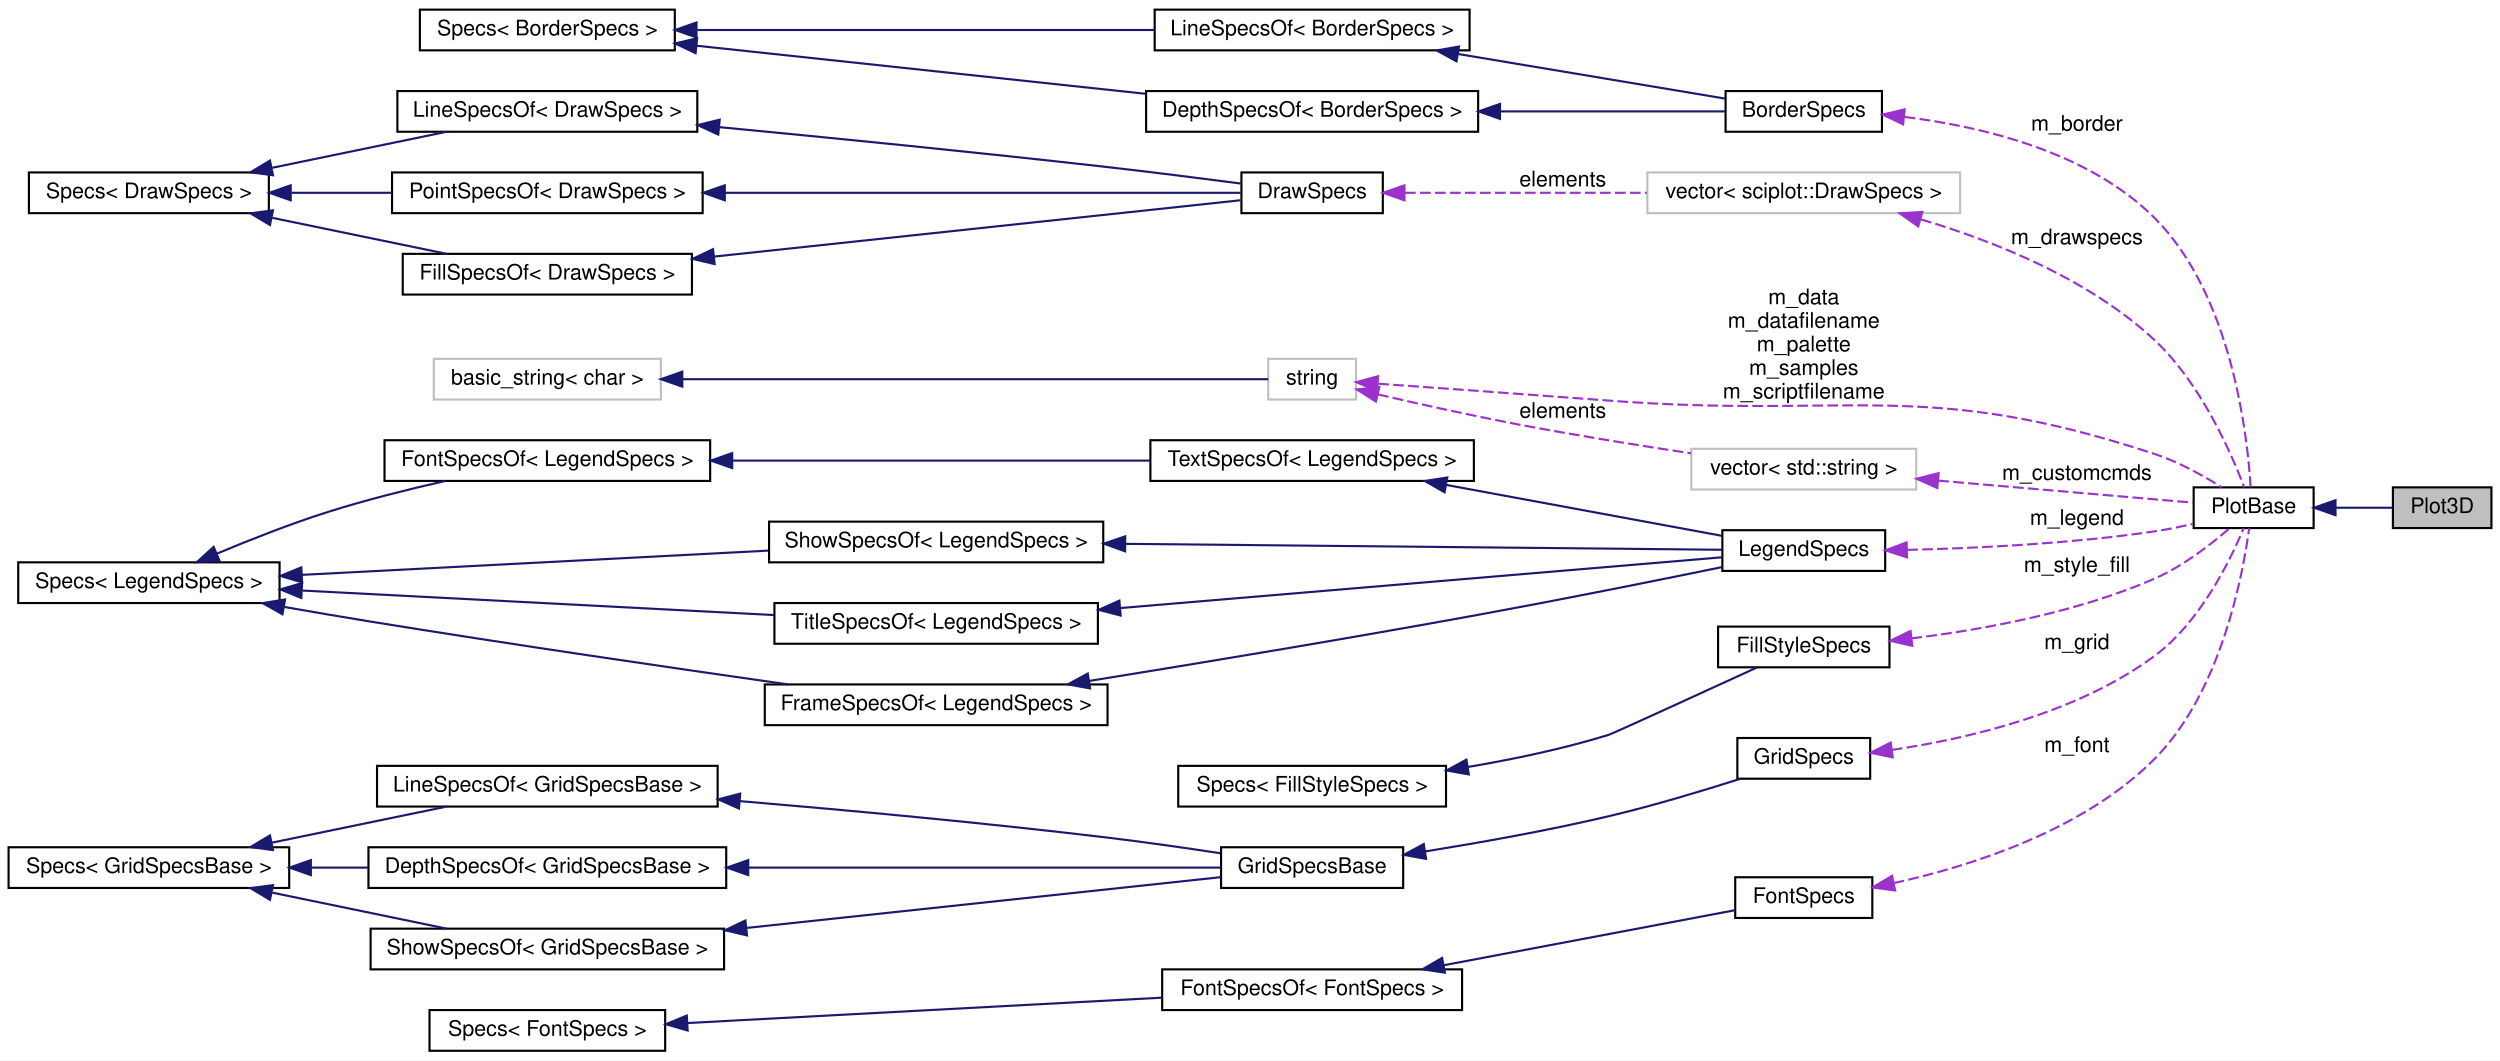
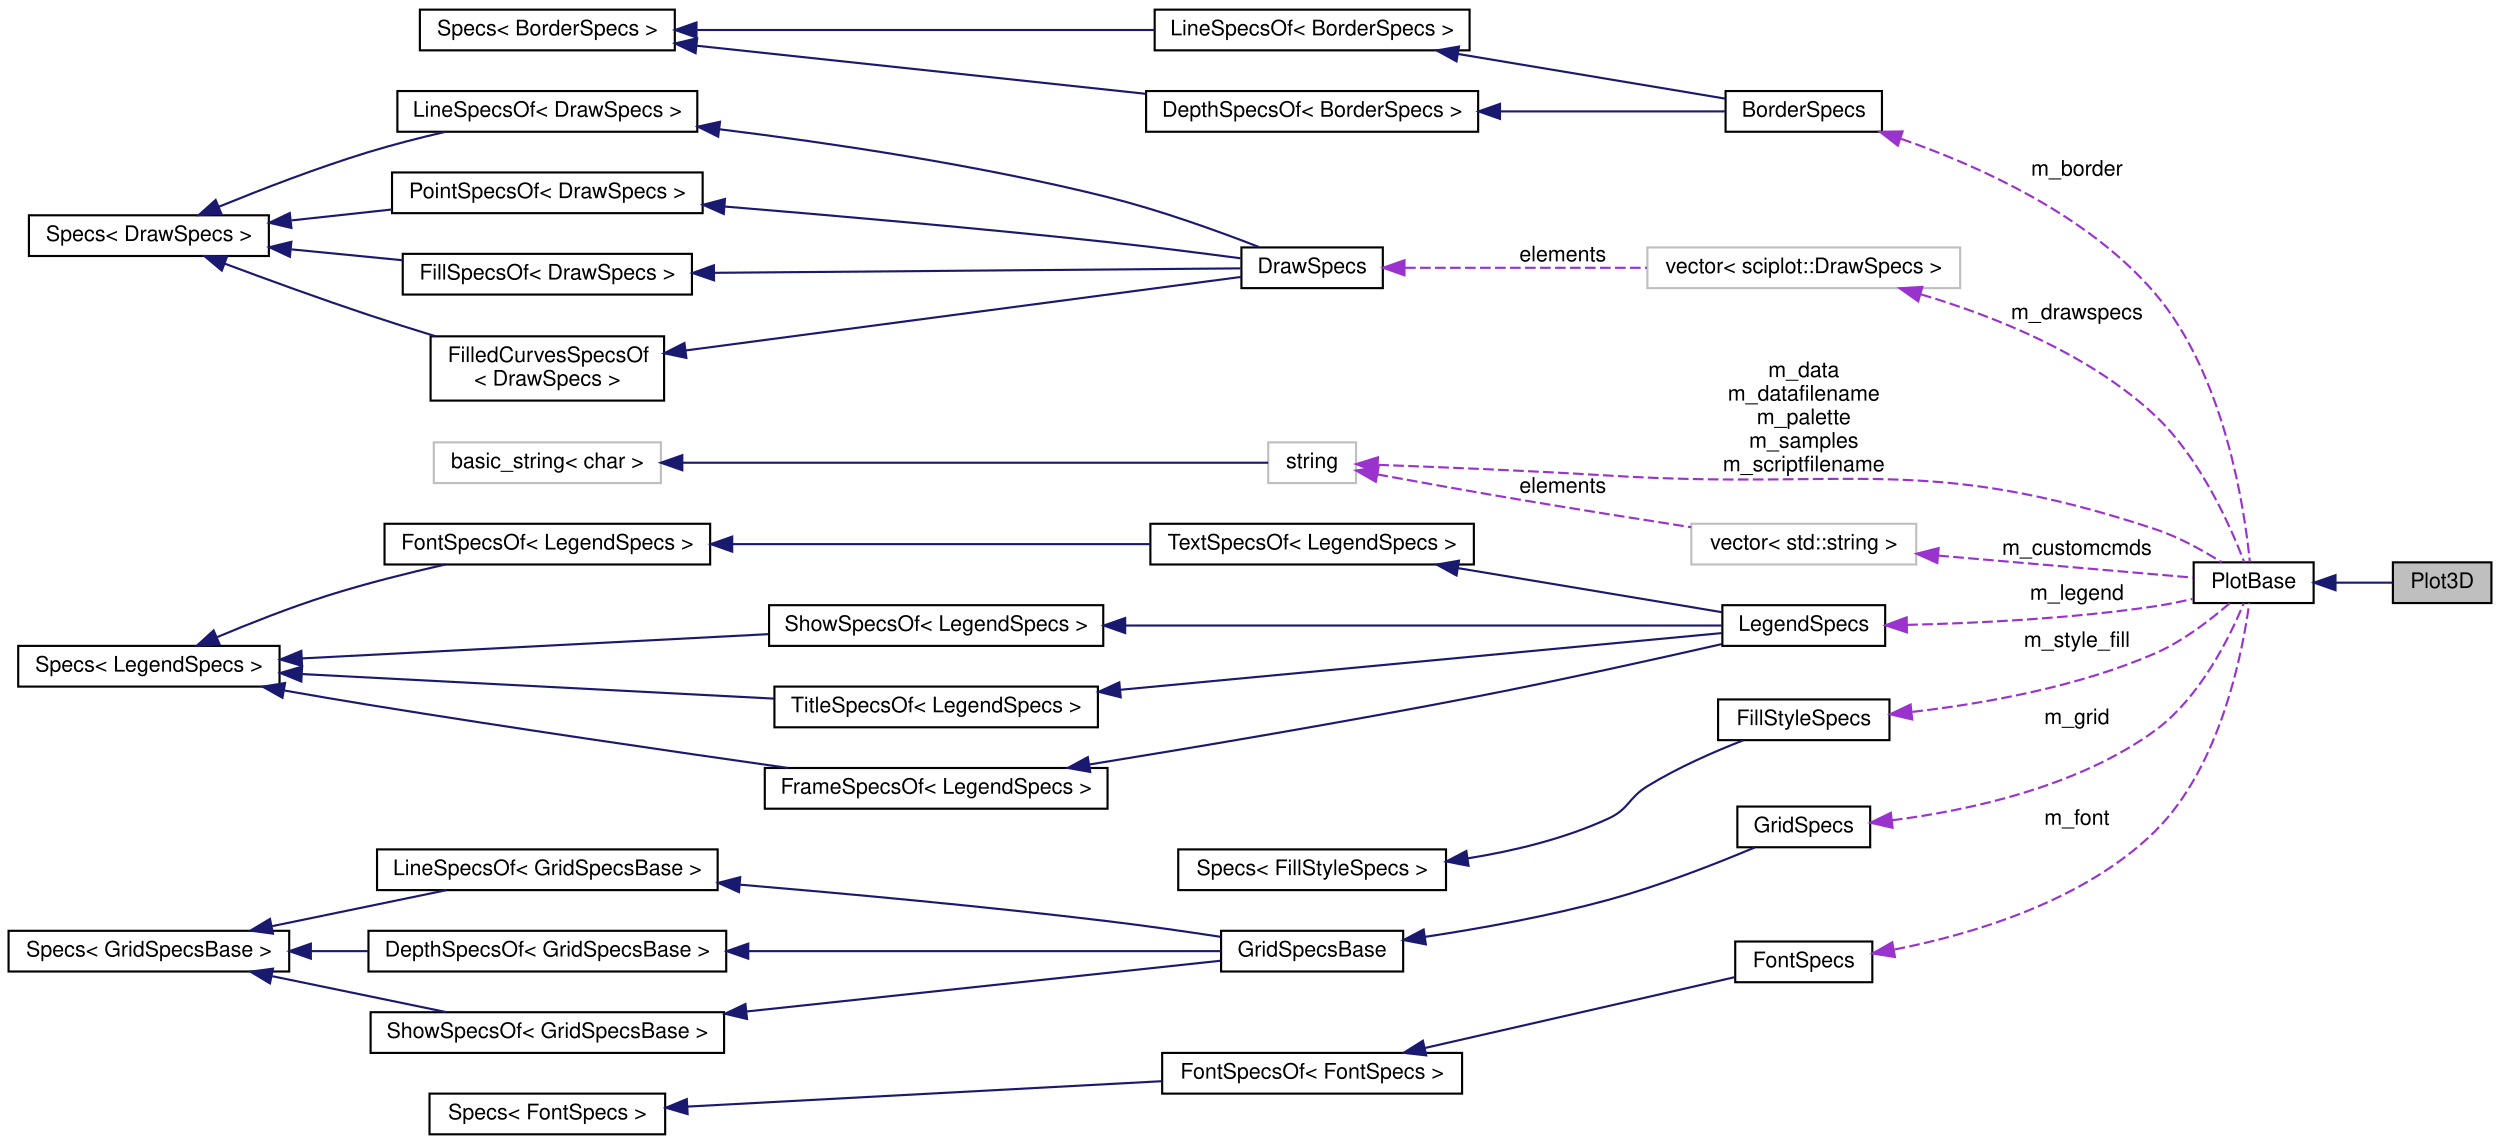
- <svg xmlns="http://www.w3.org/2000/svg" xmlns:xlink="http://www.w3.org/1999/xlink" width="1167pt" height="495pt" viewBox="0.00 0.00 1167.00 495.00">
-   <g id="graph0" class="graph" transform="scale(1 1) rotate(0) translate(4 491)">
-     <polygon fill="white" stroke="transparent" points="-4,4 -4,-491 1163,-491 1163,4 -4,4" />
+ <svg xmlns="http://www.w3.org/2000/svg" xmlns:xlink="http://www.w3.org/1999/xlink" width="1167pt" height="534pt" viewBox="0.00 0.00 1167.00 534.00">
+   <g id="graph0" class="graph" transform="scale(1 1) rotate(0) translate(4 530)">
+     <polygon fill="white" stroke="transparent" points="-4,4 -4,-530 1163,-530 1163,4 -4,4" />
    <g id="node1" class="node">
      <g id="a_node1">
        <a xlink:title="The class used to create a plot containing graphical elements.">
-           <polygon fill="#bfbfbf" stroke="black" points="1113,-244.5 1113,-263.5 1159,-263.5 1159,-244.5 1113,-244.5" />
-           <text text-anchor="middle" x="1136" y="-251.5" font-family="Helvetica" font-size="10.00">Plot3D</text>
+           <polygon fill="#bfbfbf" stroke="black" points="1113,-248.5 1113,-267.5 1159,-267.5 1159,-248.5 1113,-248.5" />
+           <text text-anchor="middle" x="1136" y="-255.5" font-family="Helvetica" font-size="10.00">Plot3D</text>
        </a>
      </g>
    </g>
    <g id="node2" class="node">
      <g id="a_node2">
        <a xlink:href="classsciplot_1_1PlotBase.html" target="_top" xlink:title="The class used to create a plot containing graphical elements.">
-           <polygon fill="white" stroke="black" points="1020,-244.5 1020,-263.5 1076,-263.5 1076,-244.5 1020,-244.5" />
-           <text text-anchor="middle" x="1048" y="-251.5" font-family="Helvetica" font-size="10.00">PlotBase</text>
+           <polygon fill="white" stroke="black" points="1020,-248.5 1020,-267.5 1076,-267.5 1076,-248.5 1020,-248.5" />
+           <text text-anchor="middle" x="1048" y="-255.5" font-family="Helvetica" font-size="10.00">PlotBase</text>
        </a>
      </g>
    </g>
    <g id="edge1" class="edge">
-       <path fill="none" stroke="midnightblue" d="M1086.22,-254C1095.3,-254 1104.73,-254 1112.85,-254" />
-       <polygon fill="midnightblue" stroke="midnightblue" points="1086.21,-250.5 1076.21,-254 1086.21,-257.5 1086.21,-250.5" />
+       <path fill="none" stroke="midnightblue" d="M1086.22,-258C1095.3,-258 1104.73,-258 1112.85,-258" />
+       <polygon fill="midnightblue" stroke="midnightblue" points="1086.21,-254.5 1076.21,-258 1086.21,-261.5 1086.21,-254.5" />
    </g>
    <g id="node3" class="node">
      <g id="a_node3">
        <a xlink:href="classsciplot_1_1BorderSpecs.html" target="_top" xlink:title="The class used to specify options for plot border.">
-           <polygon fill="white" stroke="black" points="801.5,-429.5 801.5,-448.5 874.5,-448.5 874.5,-429.5 801.5,-429.5" />
-           <text text-anchor="middle" x="838" y="-436.5" font-family="Helvetica" font-size="10.00">BorderSpecs</text>
+           <polygon fill="white" stroke="black" points="801.5,-468.5 801.5,-487.5 874.5,-487.5 874.5,-468.5 801.5,-468.5" />
+           <text text-anchor="middle" x="838" y="-475.5" font-family="Helvetica" font-size="10.00">BorderSpecs</text>
        </a>
      </g>
    </g>
    <g id="edge2" class="edge">
-       <path fill="none" stroke="#9a32cd" stroke-dasharray="5,2" d="M885.14,-436.4C921.54,-431.92 971.15,-420.06 1002,-389 1037.69,-353.07 1045.08,-288.12 1046.6,-263.66" />
-       <polygon fill="#9a32cd" stroke="#9a32cd" points="884.35,-432.96 874.78,-437.52 885.1,-439.92 884.35,-432.96" />
-       <text text-anchor="middle" x="965.5" y="-430" font-family="Helvetica" font-size="10.00"> m_border</text>
+       <path fill="none" stroke="#9a32cd" stroke-dasharray="5,2" d="M883.46,-465.18C920.07,-452.46 970.87,-429.52 1002,-393 1034.7,-354.65 1043.86,-291.69 1046.23,-267.7" />
+       <polygon fill="#9a32cd" stroke="#9a32cd" points="881.91,-462.01 873.53,-468.5 884.13,-468.65 881.91,-462.01" />
+       <text text-anchor="middle" x="965.5" y="-448" font-family="Helvetica" font-size="10.00"> m_border</text>
    </g>
    <g id="node4" class="node">
      <g id="a_node4">
        <a xlink:href="classsciplot_1_1LineSpecsOf.html" target="_top" xlink:title=" ">
-           <polygon fill="white" stroke="black" points="535,-467.5 535,-486.5 682,-486.5 682,-467.5 535,-467.5" />
-           <text text-anchor="middle" x="608.5" y="-474.5" font-family="Helvetica" font-size="10.00">LineSpecsOf&lt; BorderSpecs &gt;</text>
+           <polygon fill="white" stroke="black" points="535,-506.5 535,-525.5 682,-525.5 682,-506.5 535,-506.5" />
+           <text text-anchor="middle" x="608.5" y="-513.5" font-family="Helvetica" font-size="10.00">LineSpecsOf&lt; BorderSpecs &gt;</text>
        </a>
      </g>
    </g>
    <g id="edge3" class="edge">
-       <path fill="none" stroke="midnightblue" d="M676.5,-465.81C717.32,-458.99 767.86,-450.55 801.2,-444.98" />
-       <polygon fill="midnightblue" stroke="midnightblue" points="675.9,-462.36 666.61,-467.46 677.05,-469.26 675.9,-462.36" />
+       <path fill="none" stroke="midnightblue" d="M676.5,-504.81C717.32,-497.99 767.86,-489.55 801.2,-483.98" />
+       <polygon fill="midnightblue" stroke="midnightblue" points="675.9,-501.36 666.61,-506.46 677.05,-508.26 675.9,-501.36" />
    </g>
    <g id="node5" class="node">
      <g id="a_node5">
        <a xlink:href="classsciplot_1_1Specs.html" target="_top" xlink:title=" ">
-           <polygon fill="white" stroke="black" points="192,-467.5 192,-486.5 311,-486.5 311,-467.5 192,-467.5" />
-           <text text-anchor="middle" x="251.5" y="-474.5" font-family="Helvetica" font-size="10.00">Specs&lt; BorderSpecs &gt;</text>
+           <polygon fill="white" stroke="black" points="192,-506.5 192,-525.5 311,-525.5 311,-506.5 192,-506.5" />
+           <text text-anchor="middle" x="251.5" y="-513.5" font-family="Helvetica" font-size="10.00">Specs&lt; BorderSpecs &gt;</text>
        </a>
      </g>
    </g>
    <g id="edge4" class="edge">
-       <path fill="none" stroke="midnightblue" d="M321.49,-477C382.92,-477 472.49,-477 534.97,-477" />
-       <polygon fill="midnightblue" stroke="midnightblue" points="321.12,-473.5 311.12,-477 321.12,-480.5 321.12,-473.5" />
+       <path fill="none" stroke="midnightblue" d="M321.49,-516C382.92,-516 472.49,-516 534.97,-516" />
+       <polygon fill="midnightblue" stroke="midnightblue" points="321.12,-512.5 311.12,-516 321.12,-519.5 321.12,-512.5" />
    </g>
    <g id="node6" class="node">
      <g id="a_node6">
        <a xlink:href="classsciplot_1_1DepthSpecsOf.html" target="_top" xlink:title=" ">
-           <polygon fill="white" stroke="black" points="531,-429.5 531,-448.5 686,-448.5 686,-429.5 531,-429.5" />
-           <text text-anchor="middle" x="608.5" y="-436.5" font-family="Helvetica" font-size="10.00">DepthSpecsOf&lt; BorderSpecs &gt;</text>
+           <polygon fill="white" stroke="black" points="531,-468.5 531,-487.5 686,-487.5 686,-468.5 531,-468.5" />
+           <text text-anchor="middle" x="608.5" y="-475.5" font-family="Helvetica" font-size="10.00">DepthSpecsOf&lt; BorderSpecs &gt;</text>
        </a>
      </g>
    </g>
    <g id="edge6" class="edge">
-       <path fill="none" stroke="midnightblue" d="M321.27,-469.64C381.35,-463.21 468.47,-453.88 530.79,-447.21" />
-       <polygon fill="midnightblue" stroke="midnightblue" points="320.69,-466.18 311.12,-470.73 321.44,-473.14 320.69,-466.18" />
+       <path fill="none" stroke="midnightblue" d="M321.27,-508.64C381.35,-502.21 468.47,-492.88 530.79,-486.21" />
+       <polygon fill="midnightblue" stroke="midnightblue" points="320.69,-505.18 311.12,-509.73 321.44,-512.14 320.69,-505.18" />
    </g>
    <g id="edge5" class="edge">
-       <path fill="none" stroke="midnightblue" d="M696.38,-439C732.87,-439 773.27,-439 801.37,-439" />
-       <polygon fill="midnightblue" stroke="midnightblue" points="696.2,-435.5 686.2,-439 696.2,-442.5 696.2,-435.5" />
+       <path fill="none" stroke="midnightblue" d="M696.38,-478C732.87,-478 773.27,-478 801.37,-478" />
+       <polygon fill="midnightblue" stroke="midnightblue" points="696.2,-474.5 686.2,-478 696.2,-481.5 696.2,-474.5" />
    </g>
    <g id="node7" class="node">
      <g id="a_node7">
        <a xlink:title=" ">
-           <polygon fill="white" stroke="#bfbfbf" points="765,-391.5 765,-410.5 911,-410.5 911,-391.5 765,-391.5" />
-           <text text-anchor="middle" x="838" y="-398.5" font-family="Helvetica" font-size="10.00">vector&lt; sciplot::DrawSpecs &gt;</text>
+           <polygon fill="white" stroke="#bfbfbf" points="765,-395.5 765,-414.5 911,-414.5 911,-395.5 765,-395.5" />
+           <text text-anchor="middle" x="838" y="-402.5" font-family="Helvetica" font-size="10.00">vector&lt; sciplot::DrawSpecs &gt;</text>
        </a>
      </g>
    </g>
    <g id="edge7" class="edge">
-       <path fill="none" stroke="#9a32cd" stroke-dasharray="5,2" d="M892.72,-388.59C927.38,-378.29 971.5,-360.6 1002,-332 1023.32,-312 1037.51,-279.6 1043.6,-263.59" />
-       <polygon fill="#9a32cd" stroke="#9a32cd" points="891.42,-385.32 882.76,-391.43 893.34,-392.06 891.42,-385.32" />
-       <text text-anchor="middle" x="965.5" y="-377" font-family="Helvetica" font-size="10.00"> m_drawspecs</text>
+       <path fill="none" stroke="#9a32cd" stroke-dasharray="5,2" d="M892.72,-392.59C927.38,-382.29 971.5,-364.6 1002,-336 1023.32,-316 1037.51,-283.6 1043.6,-267.59" />
+       <polygon fill="#9a32cd" stroke="#9a32cd" points="891.42,-389.32 882.76,-395.43 893.34,-396.06 891.42,-389.32" />
+       <text text-anchor="middle" x="965.5" y="-381" font-family="Helvetica" font-size="10.00"> m_drawspecs</text>
    </g>
    <g id="node8" class="node">
      <g id="a_node8">
        <a xlink:href="classsciplot_1_1DrawSpecs.html" target="_top" xlink:title="The class where options for the plotted element can be specified.">
-           <polygon fill="white" stroke="black" points="575.5,-391.5 575.5,-410.5 641.5,-410.5 641.5,-391.5 575.5,-391.5" />
-           <text text-anchor="middle" x="608.5" y="-398.5" font-family="Helvetica" font-size="10.00">DrawSpecs</text>
+           <polygon fill="white" stroke="black" points="575.5,-395.5 575.5,-414.5 641.5,-414.5 641.5,-395.5 575.5,-395.5" />
+           <text text-anchor="middle" x="608.5" y="-402.5" font-family="Helvetica" font-size="10.00">DrawSpecs</text>
        </a>
      </g>
    </g>
    <g id="edge8" class="edge">
-       <path fill="none" stroke="#9a32cd" stroke-dasharray="5,2" d="M651.85,-401C683.5,-401 727.55,-401 764.74,-401" />
-       <polygon fill="#9a32cd" stroke="#9a32cd" points="651.61,-397.5 641.61,-401 651.61,-404.5 651.61,-397.5" />
-       <text text-anchor="middle" x="725.5" y="-404" font-family="Helvetica" font-size="10.00"> elements</text>
+       <path fill="none" stroke="#9a32cd" stroke-dasharray="5,2" d="M651.85,-405C683.5,-405 727.55,-405 764.74,-405" />
+       <polygon fill="#9a32cd" stroke="#9a32cd" points="651.61,-401.5 641.61,-405 651.61,-408.5 651.61,-401.5" />
+       <text text-anchor="middle" x="725.5" y="-408" font-family="Helvetica" font-size="10.00"> elements</text>
    </g>
    <g id="node9" class="node">
      <g id="a_node9">
        <a xlink:href="classsciplot_1_1LineSpecsOf.html" target="_top" xlink:title=" ">
-           <polygon fill="white" stroke="black" points="181.5,-429.5 181.5,-448.5 321.5,-448.5 321.5,-429.5 181.5,-429.5" />
-           <text text-anchor="middle" x="251.5" y="-436.5" font-family="Helvetica" font-size="10.00">LineSpecsOf&lt; DrawSpecs &gt;</text>
+           <polygon fill="white" stroke="black" points="181.5,-468.5 181.5,-487.5 321.5,-487.5 321.5,-468.5 181.5,-468.5" />
+           <text text-anchor="middle" x="251.5" y="-475.5" font-family="Helvetica" font-size="10.00">LineSpecsOf&lt; DrawSpecs &gt;</text>
        </a>
      </g>
    </g>
    <g id="edge9" class="edge">
-       <path fill="none" stroke="midnightblue" d="M331.75,-431.65C383.4,-426.72 452.24,-419.89 513,-413 533.71,-410.65 556.92,-407.71 575.16,-405.32" />
-       <polygon fill="midnightblue" stroke="midnightblue" points="331.28,-428.18 321.66,-432.61 331.95,-435.14 331.28,-428.18" />
+       <path fill="none" stroke="midnightblue" d="M331.9,-469.65C383.9,-463.24 453.06,-452.93 513,-438 537.62,-431.87 564.89,-422 583.79,-414.65" />
+       <polygon fill="midnightblue" stroke="midnightblue" points="331.25,-466.2 321.74,-470.88 332.09,-473.15 331.25,-466.2" />
    </g>
    <g id="node10" class="node">
      <g id="a_node10">
        <a xlink:href="classsciplot_1_1Specs.html" target="_top" xlink:title=" ">
-           <polygon fill="white" stroke="black" points="9.5,-391.5 9.5,-410.5 121.5,-410.5 121.5,-391.5 9.5,-391.5" />
-           <text text-anchor="middle" x="65.5" y="-398.5" font-family="Helvetica" font-size="10.00">Specs&lt; DrawSpecs &gt;</text>
+           <polygon fill="white" stroke="black" points="9.5,-410.5 9.5,-429.5 121.5,-429.5 121.5,-410.5 9.5,-410.5" />
+           <text text-anchor="middle" x="65.5" y="-417.5" font-family="Helvetica" font-size="10.00">Specs&lt; DrawSpecs &gt;</text>
        </a>
      </g>
    </g>
    <g id="edge10" class="edge">
-       <path fill="none" stroke="midnightblue" d="M123.06,-412.68C149.15,-418.07 179.74,-424.39 204.4,-429.48" />
-       <polygon fill="midnightblue" stroke="midnightblue" points="123.43,-409.18 112.93,-410.59 122.02,-416.04 123.43,-409.18" />
+       <path fill="none" stroke="midnightblue" d="M98.21,-433.51C118.03,-441.62 144.22,-451.73 168,-459 179.53,-462.52 192.13,-465.74 203.95,-468.48" />
+       <polygon fill="midnightblue" stroke="midnightblue" points="99.34,-430.18 88.76,-429.59 96.66,-436.65 99.34,-430.18" />
    </g>
    <g id="node11" class="node">
      <g id="a_node11">
        <a xlink:href="classsciplot_1_1PointSpecsOf.html" target="_top" xlink:title=" ">
-           <polygon fill="white" stroke="black" points="179,-391.5 179,-410.5 324,-410.5 324,-391.5 179,-391.5" />
-           <text text-anchor="middle" x="251.5" y="-398.5" font-family="Helvetica" font-size="10.00">PointSpecsOf&lt; DrawSpecs &gt;</text>
+           <polygon fill="white" stroke="black" points="179,-430.5 179,-449.5 324,-449.5 324,-430.5 179,-430.5" />
+           <text text-anchor="middle" x="251.5" y="-437.5" font-family="Helvetica" font-size="10.00">PointSpecsOf&lt; DrawSpecs &gt;</text>
        </a>
      </g>
    </g>
    <g id="edge12" class="edge">
-       <path fill="none" stroke="midnightblue" d="M132.04,-401C147.25,-401 163.51,-401 178.96,-401" />
-       <polygon fill="midnightblue" stroke="midnightblue" points="131.71,-397.5 121.71,-401 131.71,-404.5 131.71,-397.5" />
+       <path fill="none" stroke="midnightblue" d="M132.04,-427.12C147.25,-428.78 163.51,-430.54 178.96,-432.22" />
+       <polygon fill="midnightblue" stroke="midnightblue" points="132.03,-423.6 121.71,-426 131.27,-430.56 132.03,-423.6" />
    </g>
    <g id="node12" class="node">
      <g id="a_node12">
        <a xlink:href="classsciplot_1_1FillSpecsOf.html" target="_top" xlink:title=" ">
-           <polygon fill="white" stroke="black" points="184,-353.5 184,-372.5 319,-372.5 319,-353.5 184,-353.5" />
-           <text text-anchor="middle" x="251.5" y="-360.5" font-family="Helvetica" font-size="10.00">FillSpecsOf&lt; DrawSpecs &gt;</text>
+           <polygon fill="white" stroke="black" points="184,-392.5 184,-411.5 319,-411.5 319,-392.5 184,-392.5" />
+           <text text-anchor="middle" x="251.5" y="-399.5" font-family="Helvetica" font-size="10.00">FillSpecsOf&lt; DrawSpecs &gt;</text>
        </a>
      </g>
    </g>
    <g id="edge14" class="edge">
-       <path fill="none" stroke="midnightblue" d="M123.06,-389.32C149.15,-383.93 179.74,-377.61 204.4,-372.52" />
-       <polygon fill="midnightblue" stroke="midnightblue" points="122.02,-385.96 112.93,-391.41 123.43,-392.82 122.02,-385.96" />
-     </g>
-     <g id="edge11" class="edge">
-       <path fill="none" stroke="midnightblue" d="M334.43,-401C410.94,-401 521.19,-401 575.2,-401" />
-       <polygon fill="midnightblue" stroke="midnightblue" points="334.34,-397.5 324.34,-401 334.34,-404.5 334.34,-397.5" />
-     </g>
-     <g id="edge13" class="edge">
-       <path fill="none" stroke="midnightblue" d="M329.35,-371.23C405.94,-379.43 519.87,-391.62 575.12,-397.53" />
-       <polygon fill="midnightblue" stroke="midnightblue" points="329.59,-367.73 319.27,-370.15 328.84,-374.69 329.59,-367.73" />
+       <path fill="none" stroke="midnightblue" d="M132.02,-413.59C148.88,-411.94 167.05,-410.16 183.96,-408.51" />
+       <polygon fill="midnightblue" stroke="midnightblue" points="131.32,-410.14 121.71,-414.6 132,-417.11 131.32,-410.14" />
    </g>
    <g id="node13" class="node">
      <g id="a_node13">
+         <a xlink:href="classsciplot_1_1FilledCurvesSpecsOf.html" target="_top" xlink:title=" ">
+           <polygon fill="white" stroke="black" points="197,-343 197,-373 306,-373 306,-343 197,-343" />
+           <text text-anchor="start" x="205" y="-361" font-family="Helvetica" font-size="10.00">FilledCurvesSpecsOf</text>
+           <text text-anchor="middle" x="251.5" y="-350" font-family="Helvetica" font-size="10.00">&lt; DrawSpecs &gt;</text>
+         </a>
+       </g>
+     </g>
+     <g id="edge16" class="edge">
+       <path fill="none" stroke="midnightblue" d="M100.81,-406.96C120.4,-399.64 145.47,-390.51 168,-383 178.08,-379.64 188.91,-376.22 199.31,-373.03" />
+       <polygon fill="midnightblue" stroke="midnightblue" points="99.53,-403.7 91.39,-410.49 101.98,-410.25 99.53,-403.7" />
+     </g>
+     <g id="edge11" class="edge">
+       <path fill="none" stroke="midnightblue" d="M334.21,-433.59C385.59,-429.36 453.22,-423.43 513,-417 533.72,-414.77 556.93,-411.83 575.17,-409.42" />
+       <polygon fill="midnightblue" stroke="midnightblue" points="333.85,-430.11 324.16,-434.41 334.42,-437.09 333.85,-430.11" />
+     </g>
+     <g id="edge13" class="edge">
+       <path fill="none" stroke="midnightblue" d="M329.35,-402.65C405.94,-403.3 519.87,-404.26 575.12,-404.73" />
+       <polygon fill="midnightblue" stroke="midnightblue" points="329.3,-399.15 319.27,-402.56 329.24,-406.15 329.3,-399.15" />
+     </g>
+     <g id="edge15" class="edge">
+       <path fill="none" stroke="midnightblue" d="M315.98,-366.4C392.13,-376.49 516.8,-392.99 575.3,-400.74" />
+       <polygon fill="midnightblue" stroke="midnightblue" points="316.4,-362.93 306.03,-365.09 315.49,-369.87 316.4,-362.93" />
+     </g>
+     <g id="node14" class="node">
+       <g id="a_node14">
        <a xlink:title="STL class.">
          <polygon fill="white" stroke="#bfbfbf" points="588,-304.5 588,-323.5 629,-323.5 629,-304.5 588,-304.5" />
          <text text-anchor="middle" x="608.5" y="-311.5" font-family="Helvetica" font-size="10.00">string</text>
        </a>
      </g>
    </g>
-     <g id="edge15" class="edge">
-       <path fill="none" stroke="#9a32cd" stroke-dasharray="5,2" d="M639.34,-311.89C667.2,-309.9 709.92,-306.82 747,-304 860.55,-295.37 893.87,-314.73 1002,-279 1013.03,-275.36 1024.46,-268.97 1033.04,-263.56" />
-       <polygon fill="#9a32cd" stroke="#9a32cd" points="638.81,-308.41 629.09,-312.62 639.31,-315.4 638.81,-308.41" />
-       <text text-anchor="middle" x="838" y="-349" font-family="Helvetica" font-size="10.00"> m_data</text>
-       <text text-anchor="middle" x="838" y="-338" font-family="Helvetica" font-size="10.00">m_datafilename</text>
-       <text text-anchor="middle" x="838" y="-327" font-family="Helvetica" font-size="10.00">m_palette</text>
-       <text text-anchor="middle" x="838" y="-316" font-family="Helvetica" font-size="10.00">m_samples</text>
-       <text text-anchor="middle" x="838" y="-305" font-family="Helvetica" font-size="10.00">m_scriptfilename</text>
-     </g>
-     <g id="node22" class="node">
-       <g id="a_node22">
+     <g id="edge17" class="edge">
+       <path fill="none" stroke="#9a32cd" stroke-dasharray="5,2" d="M639.36,-313C667.22,-312 709.94,-310.28 747,-308 860.66,-301.02 893.87,-318.73 1002,-283 1013.03,-279.36 1024.46,-272.97 1033.04,-267.56" />
+       <polygon fill="#9a32cd" stroke="#9a32cd" points="638.96,-309.51 629.09,-313.36 639.21,-316.51 638.96,-309.51" />
+       <text text-anchor="middle" x="838" y="-354" font-family="Helvetica" font-size="10.00"> m_data</text>
+       <text text-anchor="middle" x="838" y="-343" font-family="Helvetica" font-size="10.00">m_datafilename</text>
+       <text text-anchor="middle" x="838" y="-332" font-family="Helvetica" font-size="10.00">m_palette</text>
+       <text text-anchor="middle" x="838" y="-321" font-family="Helvetica" font-size="10.00">m_samples</text>
+       <text text-anchor="middle" x="838" y="-310" font-family="Helvetica" font-size="10.00">m_scriptfilename</text>
+     </g>
+     <g id="node23" class="node">
+       <g id="a_node23">
        <a xlink:title=" ">
-           <polygon fill="white" stroke="#bfbfbf" points="785.5,-262.5 785.5,-281.5 890.5,-281.5 890.5,-262.5 785.5,-262.5" />
-           <text text-anchor="middle" x="838" y="-269.5" font-family="Helvetica" font-size="10.00">vector&lt; std::string &gt;</text>
-         </a>
-       </g>
-     </g>
-     <g id="edge28" class="edge">
-       <path fill="none" stroke="#9a32cd" stroke-dasharray="5,2" d="M639.26,-306.89C657.81,-302.58 682.23,-297.13 704,-293 730.76,-287.92 760.7,-283.11 785.4,-279.39" />
-       <polygon fill="#9a32cd" stroke="#9a32cd" points="638.27,-303.53 629.34,-309.22 639.87,-310.34 638.27,-303.53" />
-       <text text-anchor="middle" x="725.5" y="-296" font-family="Helvetica" font-size="10.00"> elements</text>
-     </g>
-     <g id="node14" class="node">
-       <g id="a_node14">
+           <polygon fill="white" stroke="#bfbfbf" points="785.5,-266.5 785.5,-285.5 890.5,-285.5 890.5,-266.5 785.5,-266.5" />
+           <text text-anchor="middle" x="838" y="-273.5" font-family="Helvetica" font-size="10.00">vector&lt; std::string &gt;</text>
+         </a>
+       </g>
+     </g>
+     <g id="edge30" class="edge">
+       <path fill="none" stroke="#9a32cd" stroke-dasharray="5,2" d="M638.97,-308.53C657.6,-305.12 682.19,-300.68 704,-297 730.85,-292.47 760.81,-287.71 785.48,-283.87" />
+       <polygon fill="#9a32cd" stroke="#9a32cd" points="638.23,-305.11 629.03,-310.36 639.49,-311.99 638.23,-305.11" />
+       <text text-anchor="middle" x="725.5" y="-300" font-family="Helvetica" font-size="10.00"> elements</text>
+     </g>
+     <g id="node15" class="node">
+       <g id="a_node15">
        <a xlink:title="STL class.">
          <polygon fill="white" stroke="#bfbfbf" points="198.5,-304.5 198.5,-323.5 304.5,-323.5 304.5,-304.5 198.5,-304.5" />
          <text text-anchor="middle" x="251.5" y="-311.5" font-family="Helvetica" font-size="10.00">basic_string&lt; char &gt;</text>
        </a>
      </g>
    </g>
-     <g id="edge16" class="edge">
+     <g id="edge18" class="edge">
      <path fill="none" stroke="midnightblue" d="M314.7,-314C396.76,-314 536.76,-314 587.99,-314" />
      <polygon fill="midnightblue" stroke="midnightblue" points="314.5,-310.5 304.5,-314 314.5,-317.5 314.5,-310.5" />
    </g>
-     <g id="node15" class="node">
-       <g id="a_node15">
-         <a xlink:href="classsciplot_1_1LegendSpecs.html" target="_top" xlink:title="The class used to specify options for legend.">
-           <polygon fill="white" stroke="black" points="800,-224.5 800,-243.5 876,-243.5 876,-224.5 800,-224.5" />
-           <text text-anchor="middle" x="838" y="-231.5" font-family="Helvetica" font-size="10.00">LegendSpecs</text>
-         </a>
-       </g>
-     </g>
-     <g id="edge17" class="edge">
-       <path fill="none" stroke="#9a32cd" stroke-dasharray="5,2" d="M886.27,-234.31C918.93,-235.09 963.3,-237.25 1002,-243 1007.73,-243.85 1013.79,-245.09 1019.55,-246.44" />
-       <polygon fill="#9a32cd" stroke="#9a32cd" points="886.17,-230.81 876.1,-234.1 886.02,-237.81 886.17,-230.81" />
-       <text text-anchor="middle" x="965.5" y="-246" font-family="Helvetica" font-size="10.00"> m_legend</text>
-     </g>
    <g id="node16" class="node">
      <g id="a_node16">
+         <a xlink:href="classsciplot_1_1LegendSpecs.html" target="_top" xlink:title="The class used to specify options for legend.">
+           <polygon fill="white" stroke="black" points="800,-228.5 800,-247.5 876,-247.5 876,-228.5 800,-228.5" />
+           <text text-anchor="middle" x="838" y="-235.5" font-family="Helvetica" font-size="10.00">LegendSpecs</text>
+         </a>
+       </g>
+     </g>
+     <g id="edge19" class="edge">
+       <path fill="none" stroke="#9a32cd" stroke-dasharray="5,2" d="M886.27,-238.31C918.93,-239.09 963.3,-241.25 1002,-247 1007.73,-247.85 1013.79,-249.09 1019.55,-250.44" />
+       <polygon fill="#9a32cd" stroke="#9a32cd" points="886.17,-234.81 876.1,-238.1 886.02,-241.81 886.17,-234.81" />
+       <text text-anchor="middle" x="965.5" y="-250" font-family="Helvetica" font-size="10.00"> m_legend</text>
+     </g>
+     <g id="node17" class="node">
+       <g id="a_node17">
        <a xlink:href="classsciplot_1_1TextSpecsOf.html" target="_top" xlink:title=" ">
          <polygon fill="white" stroke="black" points="533,-266.5 533,-285.5 684,-285.5 684,-266.5 533,-266.5" />
          <text text-anchor="middle" x="608.5" y="-273.5" font-family="Helvetica" font-size="10.00">TextSpecsOf&lt; LegendSpecs &gt;</text>
        </a>
      </g>
    </g>
-     <g id="edge18" class="edge">
-       <path fill="none" stroke="midnightblue" d="M671.04,-264.64C712.15,-257.05 764.89,-247.31 799.76,-240.88" />
-       <polygon fill="midnightblue" stroke="midnightblue" points="670.32,-261.21 661.12,-266.47 671.59,-268.1 670.32,-261.21" />
-     </g>
-     <g id="node17" class="node">
-       <g id="a_node17">
+     <g id="edge20" class="edge">
+       <path fill="none" stroke="midnightblue" d="M676.63,-264.79C716.87,-258.07 766.53,-249.77 799.84,-244.21" />
+       <polygon fill="midnightblue" stroke="midnightblue" points="675.9,-261.36 666.61,-266.46 677.05,-268.26 675.9,-261.36" />
+     </g>
+     <g id="node18" class="node">
+       <g id="a_node18">
        <a xlink:href="classsciplot_1_1FontSpecsOf.html" target="_top" xlink:title=" ">
          <polygon fill="white" stroke="black" points="175.5,-266.5 175.5,-285.5 327.5,-285.5 327.5,-266.5 175.5,-266.5" />
          <text text-anchor="middle" x="251.5" y="-273.5" font-family="Helvetica" font-size="10.00">FontSpecsOf&lt; LegendSpecs &gt;</text>
        </a>
      </g>
    </g>
-     <g id="edge19" class="edge">
+     <g id="edge21" class="edge">
      <path fill="none" stroke="midnightblue" d="M337.91,-276C397.4,-276 475.97,-276 532.93,-276" />
      <polygon fill="midnightblue" stroke="midnightblue" points="337.79,-272.5 327.79,-276 337.79,-279.5 337.79,-272.5" />
    </g>
-     <g id="node18" class="node">
-       <g id="a_node18">
+     <g id="node19" class="node">
+       <g id="a_node19">
        <a xlink:href="classsciplot_1_1Specs.html" target="_top" xlink:title=" ">
          <polygon fill="white" stroke="black" points="4.5,-209.5 4.5,-228.5 126.5,-228.5 126.5,-209.5 4.5,-209.5" />
          <text text-anchor="middle" x="65.5" y="-216.5" font-family="Helvetica" font-size="10.00">Specs&lt; LegendSpecs &gt;</text>
        </a>
      </g>
    </g>
-     <g id="edge20" class="edge">
+     <g id="edge22" class="edge">
      <path fill="none" stroke="midnightblue" d="M97.4,-232.62C112.72,-239.05 131.63,-246.5 149,-252 166.7,-257.6 186.49,-262.56 203.87,-266.5" />
      <polygon fill="midnightblue" stroke="midnightblue" points="98.47,-229.28 87.89,-228.58 95.72,-235.72 98.47,-229.28" />
    </g>
-     <g id="node19" class="node">
-       <g id="a_node19">
+     <g id="node20" class="node">
+       <g id="a_node20">
        <a xlink:href="classsciplot_1_1ShowSpecsOf.html" target="_top" xlink:title=" ">
          <polygon fill="white" stroke="black" points="355,-228.5 355,-247.5 511,-247.5 511,-228.5 355,-228.5" />
          <text text-anchor="middle" x="433" y="-235.5" font-family="Helvetica" font-size="10.00">ShowSpecsOf&lt; LegendSpecs &gt;</text>
        </a>
      </g>
    </g>
-     <g id="edge22" class="edge">
+     <g id="edge24" class="edge">
      <path fill="none" stroke="midnightblue" d="M137,-222.66C199.41,-225.91 290.31,-230.63 354.69,-233.98" />
      <polygon fill="midnightblue" stroke="midnightblue" points="137.02,-219.16 126.85,-222.14 136.66,-226.15 137.02,-219.16" />
    </g>
-     <g id="node20" class="node">
-       <g id="a_node20">
+     <g id="node21" class="node">
+       <g id="a_node21">
        <a xlink:href="classsciplot_1_1TitleSpecsOf.html" target="_top" xlink:title=" ">
          <polygon fill="white" stroke="black" points="357.5,-190.5 357.5,-209.5 508.5,-209.5 508.5,-190.5 357.5,-190.5" />
          <text text-anchor="middle" x="433" y="-197.5" font-family="Helvetica" font-size="10.00">TitleSpecsOf&lt; LegendSpecs &gt;</text>
        </a>
      </g>
    </g>
-     <g id="edge24" class="edge">
+     <g id="edge26" class="edge">
      <path fill="none" stroke="midnightblue" d="M137.14,-215.33C200.4,-212.04 292.86,-207.23 357.32,-203.88" />
      <polygon fill="midnightblue" stroke="midnightblue" points="136.66,-211.85 126.85,-215.86 137.02,-218.84 136.66,-211.85" />
    </g>
-     <g id="node21" class="node">
-       <g id="a_node21">
+     <g id="node22" class="node">
+       <g id="a_node22">
        <a xlink:href="classsciplot_1_1FrameSpecsOf.html" target="_top" xlink:title=" ">
          <polygon fill="white" stroke="black" points="353,-152.5 353,-171.5 513,-171.5 513,-152.5 353,-152.5" />
          <text text-anchor="middle" x="433" y="-159.5" font-family="Helvetica" font-size="10.00">FrameSpecsOf&lt; LegendSpecs &gt;</text>
        </a>
      </g>
    </g>
-     <g id="edge26" class="edge">
+     <g id="edge28" class="edge">
      <path fill="none" stroke="midnightblue" d="M128.82,-207.66C141.76,-205.38 155.32,-203.06 168,-201 234.42,-190.21 310.46,-179.11 363.82,-171.52" />
      <polygon fill="midnightblue" stroke="midnightblue" points="127.85,-204.27 118.61,-209.46 129.07,-211.17 127.85,-204.27" />
    </g>
-     <g id="edge21" class="edge">
-       <path fill="none" stroke="midnightblue" d="M521.32,-237.13C608.04,-236.27 736.86,-234.99 799.75,-234.37" />
-       <polygon fill="midnightblue" stroke="midnightblue" points="521.19,-233.63 511.23,-237.23 521.26,-240.63 521.19,-233.63" />
-     </g>
    <g id="edge23" class="edge">
-       <path fill="none" stroke="midnightblue" d="M518.95,-207.17C605.69,-214.49 736.36,-225.51 799.8,-230.86" />
-       <polygon fill="midnightblue" stroke="midnightblue" points="519.12,-203.67 508.86,-206.32 518.53,-210.64 519.12,-203.67" />
+       <path fill="none" stroke="midnightblue" d="M521.32,-238C608.04,-238 736.86,-238 799.75,-238" />
+       <polygon fill="midnightblue" stroke="midnightblue" points="521.23,-234.5 511.23,-238 521.23,-241.5 521.23,-234.5" />
    </g>
    <g id="edge25" class="edge">
-       <path fill="none" stroke="midnightblue" d="M504.6,-173.17C555.18,-181.31 624.87,-192.84 686,-204 724.91,-211.11 769.3,-220.02 799.83,-226.28" />
-       <polygon fill="midnightblue" stroke="midnightblue" points="504.86,-169.66 494.43,-171.53 503.75,-176.57 504.86,-169.66" />
+       <path fill="none" stroke="midnightblue" d="M518.95,-208.01C605.69,-216.19 736.36,-228.51 799.8,-234.49" />
+       <polygon fill="midnightblue" stroke="midnightblue" points="519.14,-204.51 508.86,-207.06 518.48,-211.48 519.14,-204.51" />
    </g>
    <g id="edge27" class="edge">
-       <path fill="none" stroke="#9a32cd" stroke-dasharray="5,2" d="M900.77,-266.65C940.33,-263.23 989.72,-258.96 1019.78,-256.36" />
-       <polygon fill="#9a32cd" stroke="#9a32cd" points="900.34,-263.18 890.68,-267.53 900.95,-270.15 900.34,-263.18" />
-       <text text-anchor="middle" x="965.5" y="-267" font-family="Helvetica" font-size="10.00"> m_customcmds</text>
-     </g>
-     <g id="node23" class="node">
-       <g id="a_node23">
-         <a xlink:href="classsciplot_1_1FillStyleSpecs.html" target="_top" xlink:title="The class used to attach color or pattern fill options to a type.">
-           <polygon fill="white" stroke="black" points="798,-179.5 798,-198.5 878,-198.5 878,-179.5 798,-179.5" />
-           <text text-anchor="middle" x="838" y="-186.5" font-family="Helvetica" font-size="10.00">FillStyleSpecs</text>
-         </a>
-       </g>
+       <path fill="none" stroke="midnightblue" d="M504.66,-173.16C555.26,-181.37 624.96,-193.13 686,-205 724.98,-212.58 769.36,-222.43 799.87,-229.38" />
+       <polygon fill="midnightblue" stroke="midnightblue" points="504.91,-169.66 494.48,-171.52 503.79,-176.57 504.91,-169.66" />
    </g>
    <g id="edge29" class="edge">
-       <path fill="none" stroke="#9a32cd" stroke-dasharray="5,2" d="M888.25,-193C921.49,-197.05 965.74,-205.1 1002,-221 1015.13,-226.76 1028.12,-236.89 1036.74,-244.41" />
-       <polygon fill="#9a32cd" stroke="#9a32cd" points="888.64,-189.52 878.31,-191.87 887.85,-196.48 888.64,-189.52" />
-       <text text-anchor="middle" x="965.5" y="-224" font-family="Helvetica" font-size="10.00"> m_style_fill</text>
+       <path fill="none" stroke="#9a32cd" stroke-dasharray="5,2" d="M900.77,-270.65C940.33,-267.23 989.72,-262.96 1019.78,-260.36" />
+       <polygon fill="#9a32cd" stroke="#9a32cd" points="900.34,-267.18 890.68,-271.53 900.95,-274.15 900.34,-267.18" />
+       <text text-anchor="middle" x="965.5" y="-271" font-family="Helvetica" font-size="10.00"> m_customcmds</text>
    </g>
    <g id="node24" class="node">
      <g id="a_node24">
+         <a xlink:href="classsciplot_1_1FillStyleSpecs.html" target="_top" xlink:title="The class used to attach color or pattern fill options to a type.">
+           <polygon fill="white" stroke="black" points="798,-184.5 798,-203.5 878,-203.5 878,-184.5 798,-184.5" />
+           <text text-anchor="middle" x="838" y="-191.5" font-family="Helvetica" font-size="10.00">FillStyleSpecs</text>
+         </a>
+       </g>
+     </g>
+     <g id="edge31" class="edge">
+       <path fill="none" stroke="#9a32cd" stroke-dasharray="5,2" d="M888.67,-197.69C921.86,-201.52 965.89,-209.29 1002,-225 1015.15,-230.72 1028.13,-240.86 1036.75,-248.39" />
+       <polygon fill="#9a32cd" stroke="#9a32cd" points="888.62,-194.16 878.3,-196.58 887.87,-201.12 888.62,-194.16" />
+       <text text-anchor="middle" x="965.5" y="-228" font-family="Helvetica" font-size="10.00"> m_style_fill</text>
+     </g>
+     <g id="node25" class="node">
+       <g id="a_node25">
        <a xlink:href="classsciplot_1_1Specs.html" target="_top" xlink:title=" ">
          <polygon fill="white" stroke="black" points="546,-114.5 546,-133.5 671,-133.5 671,-114.5 546,-114.5" />
          <text text-anchor="middle" x="608.5" y="-121.5" font-family="Helvetica" font-size="10.00">Specs&lt; FillStyleSpecs &gt;</text>
        </a>
      </g>
    </g>
-     <g id="edge30" class="edge">
-       <path fill="none" stroke="midnightblue" d="M681.23,-132.98C702.65,-136.6 726.02,-141.51 747,-148 748.79,-148.56 790.19,-167.51 816.21,-179.45" />
-       <polygon fill="midnightblue" stroke="midnightblue" points="681.64,-129.5 671.21,-131.35 680.52,-136.41 681.64,-129.5" />
-     </g>
-     <g id="node25" class="node">
-       <g id="a_node25">
-         <a xlink:href="classsciplot_1_1GridSpecs.html" target="_top" xlink:title="The class used to specify options for grid.">
-           <polygon fill="white" stroke="black" points="807,-127.5 807,-146.5 869,-146.5 869,-127.5 807,-127.5" />
-           <text text-anchor="middle" x="838" y="-134.5" font-family="Helvetica" font-size="10.00">GridSpecs</text>
-         </a>
-       </g>
-     </g>
-     <g id="edge31" class="edge">
-       <path fill="none" stroke="#9a32cd" stroke-dasharray="5,2" d="M879.09,-140.94C914.4,-146.12 965.7,-157.99 1002,-185 1023.11,-200.71 1037.12,-229.48 1043.33,-244.42" />
-       <polygon fill="#9a32cd" stroke="#9a32cd" points="879.51,-137.46 869.13,-139.59 878.57,-144.4 879.51,-137.46" />
-       <text text-anchor="middle" x="965.5" y="-188" font-family="Helvetica" font-size="10.00"> m_grid</text>
+     <g id="edge32" class="edge">
+       <path fill="none" stroke="midnightblue" d="M681.02,-129.3C702.92,-132.8 726.6,-138.55 747,-148 756.45,-152.38 756.13,-157.55 765,-163 779.03,-171.62 795.89,-179.01 809.76,-184.42" />
+       <polygon fill="midnightblue" stroke="midnightblue" points="681.51,-125.84 671.11,-127.85 680.49,-132.76 681.51,-125.84" />
    </g>
    <g id="node26" class="node">
      <g id="a_node26">
+         <a xlink:href="classsciplot_1_1GridSpecs.html" target="_top" xlink:title="The class used to specify options for grid.">
+           <polygon fill="white" stroke="black" points="807,-134.5 807,-153.5 869,-153.5 869,-134.5 807,-134.5" />
+           <text text-anchor="middle" x="838" y="-141.5" font-family="Helvetica" font-size="10.00">GridSpecs</text>
+         </a>
+       </g>
+     </g>
+     <g id="edge33" class="edge">
+       <path fill="none" stroke="#9a32cd" stroke-dasharray="5,2" d="M879.07,-147.09C914.35,-151.55 965.65,-162.43 1002,-189 1023.25,-204.53 1037.2,-233.38 1043.37,-248.38" />
+       <polygon fill="#9a32cd" stroke="#9a32cd" points="879.45,-143.61 869.11,-145.95 878.65,-150.56 879.45,-143.61" />
+       <text text-anchor="middle" x="965.5" y="-192" font-family="Helvetica" font-size="10.00"> m_grid</text>
+     </g>
+     <g id="node27" class="node">
+       <g id="a_node27">
        <a xlink:href="classsciplot_1_1GridSpecsBase.html" target="_top" xlink:title="The class used to specify options for grid lines along axis tics (major or minor).">
          <polygon fill="white" stroke="black" points="566,-76.5 566,-95.5 651,-95.5 651,-76.5 566,-76.5" />
          <text text-anchor="middle" x="608.5" y="-83.5" font-family="Helvetica" font-size="10.00">GridSpecsBase</text>
        </a>
      </g>
    </g>
-     <g id="edge32" class="edge">
-       <path fill="none" stroke="midnightblue" d="M661.26,-93.55C687.16,-97.7 718.89,-103.36 747,-110 767.8,-114.92 790.88,-121.87 808.46,-127.49" />
-       <polygon fill="midnightblue" stroke="midnightblue" points="661.7,-90.07 651.28,-91.97 660.61,-96.99 661.7,-90.07" />
-     </g>
-     <g id="node27" class="node">
-       <g id="a_node27">
+     <g id="edge34" class="edge">
+       <path fill="none" stroke="midnightblue" d="M661.19,-92.67C687.19,-96.61 719.04,-102.35 747,-110 770.84,-116.52 797.2,-126.87 815.19,-134.43" />
+       <polygon fill="midnightblue" stroke="midnightblue" points="661.57,-89.18 651.16,-91.19 660.55,-96.11 661.57,-89.18" />
+     </g>
+     <g id="node28" class="node">
+       <g id="a_node28">
        <a xlink:href="classsciplot_1_1LineSpecsOf.html" target="_top" xlink:title=" ">
          <polygon fill="white" stroke="black" points="172,-114.5 172,-133.5 331,-133.5 331,-114.5 172,-114.5" />
          <text text-anchor="middle" x="251.5" y="-121.5" font-family="Helvetica" font-size="10.00">LineSpecsOf&lt; GridSpecsBase &gt;</text>
        </a>
      </g>
    </g>
-     <g id="edge33" class="edge">
+     <g id="edge35" class="edge">
      <path fill="none" stroke="midnightblue" d="M341.49,-117.03C391.89,-112.77 456.05,-106.84 513,-100 530.29,-97.92 549.29,-95.2 565.7,-92.7" />
      <polygon fill="midnightblue" stroke="midnightblue" points="340.95,-113.56 331.28,-117.88 341.53,-120.53 340.95,-113.56" />
    </g>
-     <g id="node28" class="node">
-       <g id="a_node28">
+     <g id="node29" class="node">
+       <g id="a_node29">
        <a xlink:href="classsciplot_1_1Specs.html" target="_top" xlink:title=" ">
          <polygon fill="white" stroke="black" points="0,-76.5 0,-95.5 131,-95.5 131,-76.5 0,-76.5" />
          <text text-anchor="middle" x="65.5" y="-83.5" font-family="Helvetica" font-size="10.00">Specs&lt; GridSpecsBase &gt;</text>
        </a>
      </g>
    </g>
-     <g id="edge34" class="edge">
+     <g id="edge36" class="edge">
      <path fill="none" stroke="midnightblue" d="M123.06,-97.68C149.15,-103.07 179.74,-109.39 204.4,-114.48" />
      <polygon fill="midnightblue" stroke="midnightblue" points="123.43,-94.18 112.93,-95.59 122.02,-101.04 123.43,-94.18" />
    </g>
-     <g id="node29" class="node">
-       <g id="a_node29">
+     <g id="node30" class="node">
+       <g id="a_node30">
        <a xlink:href="classsciplot_1_1DepthSpecsOf.html" target="_top" xlink:title=" ">
          <polygon fill="white" stroke="black" points="168,-76.5 168,-95.5 335,-95.5 335,-76.5 168,-76.5" />
          <text text-anchor="middle" x="251.5" y="-83.5" font-family="Helvetica" font-size="10.00">DepthSpecsOf&lt; GridSpecsBase &gt;</text>
        </a>
      </g>
    </g>
-     <g id="edge36" class="edge">
+     <g id="edge38" class="edge">
      <path fill="none" stroke="midnightblue" d="M141.3,-86C150.08,-86 159.08,-86 167.96,-86" />
      <polygon fill="midnightblue" stroke="midnightblue" points="141.11,-82.5 131.11,-86 141.11,-89.5 141.11,-82.5" />
    </g>
-     <g id="node30" class="node">
-       <g id="a_node30">
+     <g id="node31" class="node">
+       <g id="a_node31">
        <a xlink:href="classsciplot_1_1ShowSpecsOf.html" target="_top" xlink:title=" ">
          <polygon fill="white" stroke="black" points="169,-38.5 169,-57.5 334,-57.5 334,-38.5 169,-38.5" />
          <text text-anchor="middle" x="251.5" y="-45.5" font-family="Helvetica" font-size="10.00">ShowSpecsOf&lt; GridSpecsBase &gt;</text>
        </a>
      </g>
    </g>
-     <g id="edge38" class="edge">
+     <g id="edge40" class="edge">
      <path fill="none" stroke="midnightblue" d="M123.06,-74.32C149.15,-68.93 179.74,-62.61 204.4,-57.52" />
      <polygon fill="midnightblue" stroke="midnightblue" points="122.02,-70.96 112.93,-76.41 123.43,-77.82 122.02,-70.96" />
    </g>
-     <g id="edge35" class="edge">
+     <g id="edge37" class="edge">
      <path fill="none" stroke="midnightblue" d="M345.64,-86C417.07,-86 512.24,-86 565.97,-86" />
      <polygon fill="midnightblue" stroke="midnightblue" points="345.28,-82.5 335.28,-86 345.28,-89.5 345.28,-82.5" />
    </g>
-     <g id="edge37" class="edge">
+     <g id="edge39" class="edge">
      <path fill="none" stroke="midnightblue" d="M344.75,-57.87C416.17,-65.52 511.76,-75.75 565.76,-81.53" />
      <polygon fill="midnightblue" stroke="midnightblue" points="344.71,-54.35 334.39,-56.77 343.96,-61.31 344.71,-54.35" />
    </g>
-     <g id="node31" class="node">
-       <g id="a_node31">
-         <a xlink:href="classsciplot_1_1FontSpecs.html" target="_top" xlink:title="The class used to specify font options.">
-           <polygon fill="white" stroke="black" points="806,-62.5 806,-81.5 870,-81.5 870,-62.5 806,-62.5" />
-           <text text-anchor="middle" x="838" y="-69.5" font-family="Helvetica" font-size="10.00">FontSpecs</text>
-         </a>
-       </g>
-     </g>
-     <g id="edge39" class="edge">
-       <path fill="none" stroke="#9a32cd" stroke-dasharray="5,2" d="M879.97,-78.76C916.42,-86.78 968.93,-103.52 1002,-137 1032.74,-168.12 1042.95,-222.5 1045.92,-244.43" />
-       <polygon fill="#9a32cd" stroke="#9a32cd" points="880.65,-75.33 870.14,-76.73 879.23,-82.18 880.65,-75.33" />
-       <text text-anchor="middle" x="965.5" y="-140" font-family="Helvetica" font-size="10.00"> m_font</text>
-     </g>
    <g id="node32" class="node">
      <g id="a_node32">
+         <a xlink:href="classsciplot_1_1FontSpecs.html" target="_top" xlink:title="The class used to specify font options.">
+           <polygon fill="white" stroke="black" points="806,-71.5 806,-90.5 870,-90.5 870,-71.5 806,-71.5" />
+           <text text-anchor="middle" x="838" y="-78.5" font-family="Helvetica" font-size="10.00">FontSpecs</text>
+         </a>
+       </g>
+     </g>
+     <g id="edge41" class="edge">
+       <path fill="none" stroke="#9a32cd" stroke-dasharray="5,2" d="M880.38,-86.78C916.76,-93.9 968.94,-109.33 1002,-142 1032.88,-172.52 1043.01,-226.62 1045.94,-248.46" />
+       <polygon fill="#9a32cd" stroke="#9a32cd" points="880.56,-83.26 870.1,-84.91 879.31,-90.15 880.56,-83.26" />
+       <text text-anchor="middle" x="965.5" y="-145" font-family="Helvetica" font-size="10.00"> m_font</text>
+     </g>
+     <g id="node33" class="node">
+       <g id="a_node33">
        <a xlink:href="classsciplot_1_1FontSpecsOf.html" target="_top" xlink:title=" ">
          <polygon fill="white" stroke="black" points="538.5,-19.5 538.5,-38.5 678.5,-38.5 678.5,-19.5 538.5,-19.5" />
          <text text-anchor="middle" x="608.5" y="-26.5" font-family="Helvetica" font-size="10.00">FontSpecsOf&lt; FontSpecs &gt;</text>
        </a>
      </g>
    </g>
-     <g id="edge40" class="edge">
-       <path fill="none" stroke="midnightblue" d="M669.95,-40.43C713.7,-48.69 771.04,-59.53 805.89,-66.12" />
-       <polygon fill="midnightblue" stroke="midnightblue" points="670.47,-36.96 659.99,-38.54 669.17,-43.84 670.47,-36.96" />
-     </g>
-     <g id="node33" class="node">
-       <g id="a_node33">
+     <g id="edge42" class="edge">
+       <path fill="none" stroke="midnightblue" d="M661,-40.77C705.53,-50.95 768.47,-65.34 805.77,-73.86" />
+       <polygon fill="midnightblue" stroke="midnightblue" points="661.76,-37.35 651.23,-38.54 660.2,-44.18 661.76,-37.35" />
+     </g>
+     <g id="node34" class="node">
+       <g id="a_node34">
        <a xlink:href="classsciplot_1_1Specs.html" target="_top" xlink:title=" ">
          <polygon fill="white" stroke="black" points="196.5,-0.5 196.5,-19.5 306.5,-19.5 306.5,-0.5 196.5,-0.5" />
          <text text-anchor="middle" x="251.5" y="-7.5" font-family="Helvetica" font-size="10.00">Specs&lt; FontSpecs &gt;</text>
        </a>
      </g>
    </g>
-     <g id="edge41" class="edge">
+     <g id="edge43" class="edge">
      <path fill="none" stroke="midnightblue" d="M316.94,-13.45C379.49,-16.8 474.13,-21.86 538.26,-25.29" />
      <polygon fill="midnightblue" stroke="midnightblue" points="316.98,-9.95 306.8,-12.91 316.6,-16.94 316.98,-9.95" />
    </g>
  </g>
</svg>
